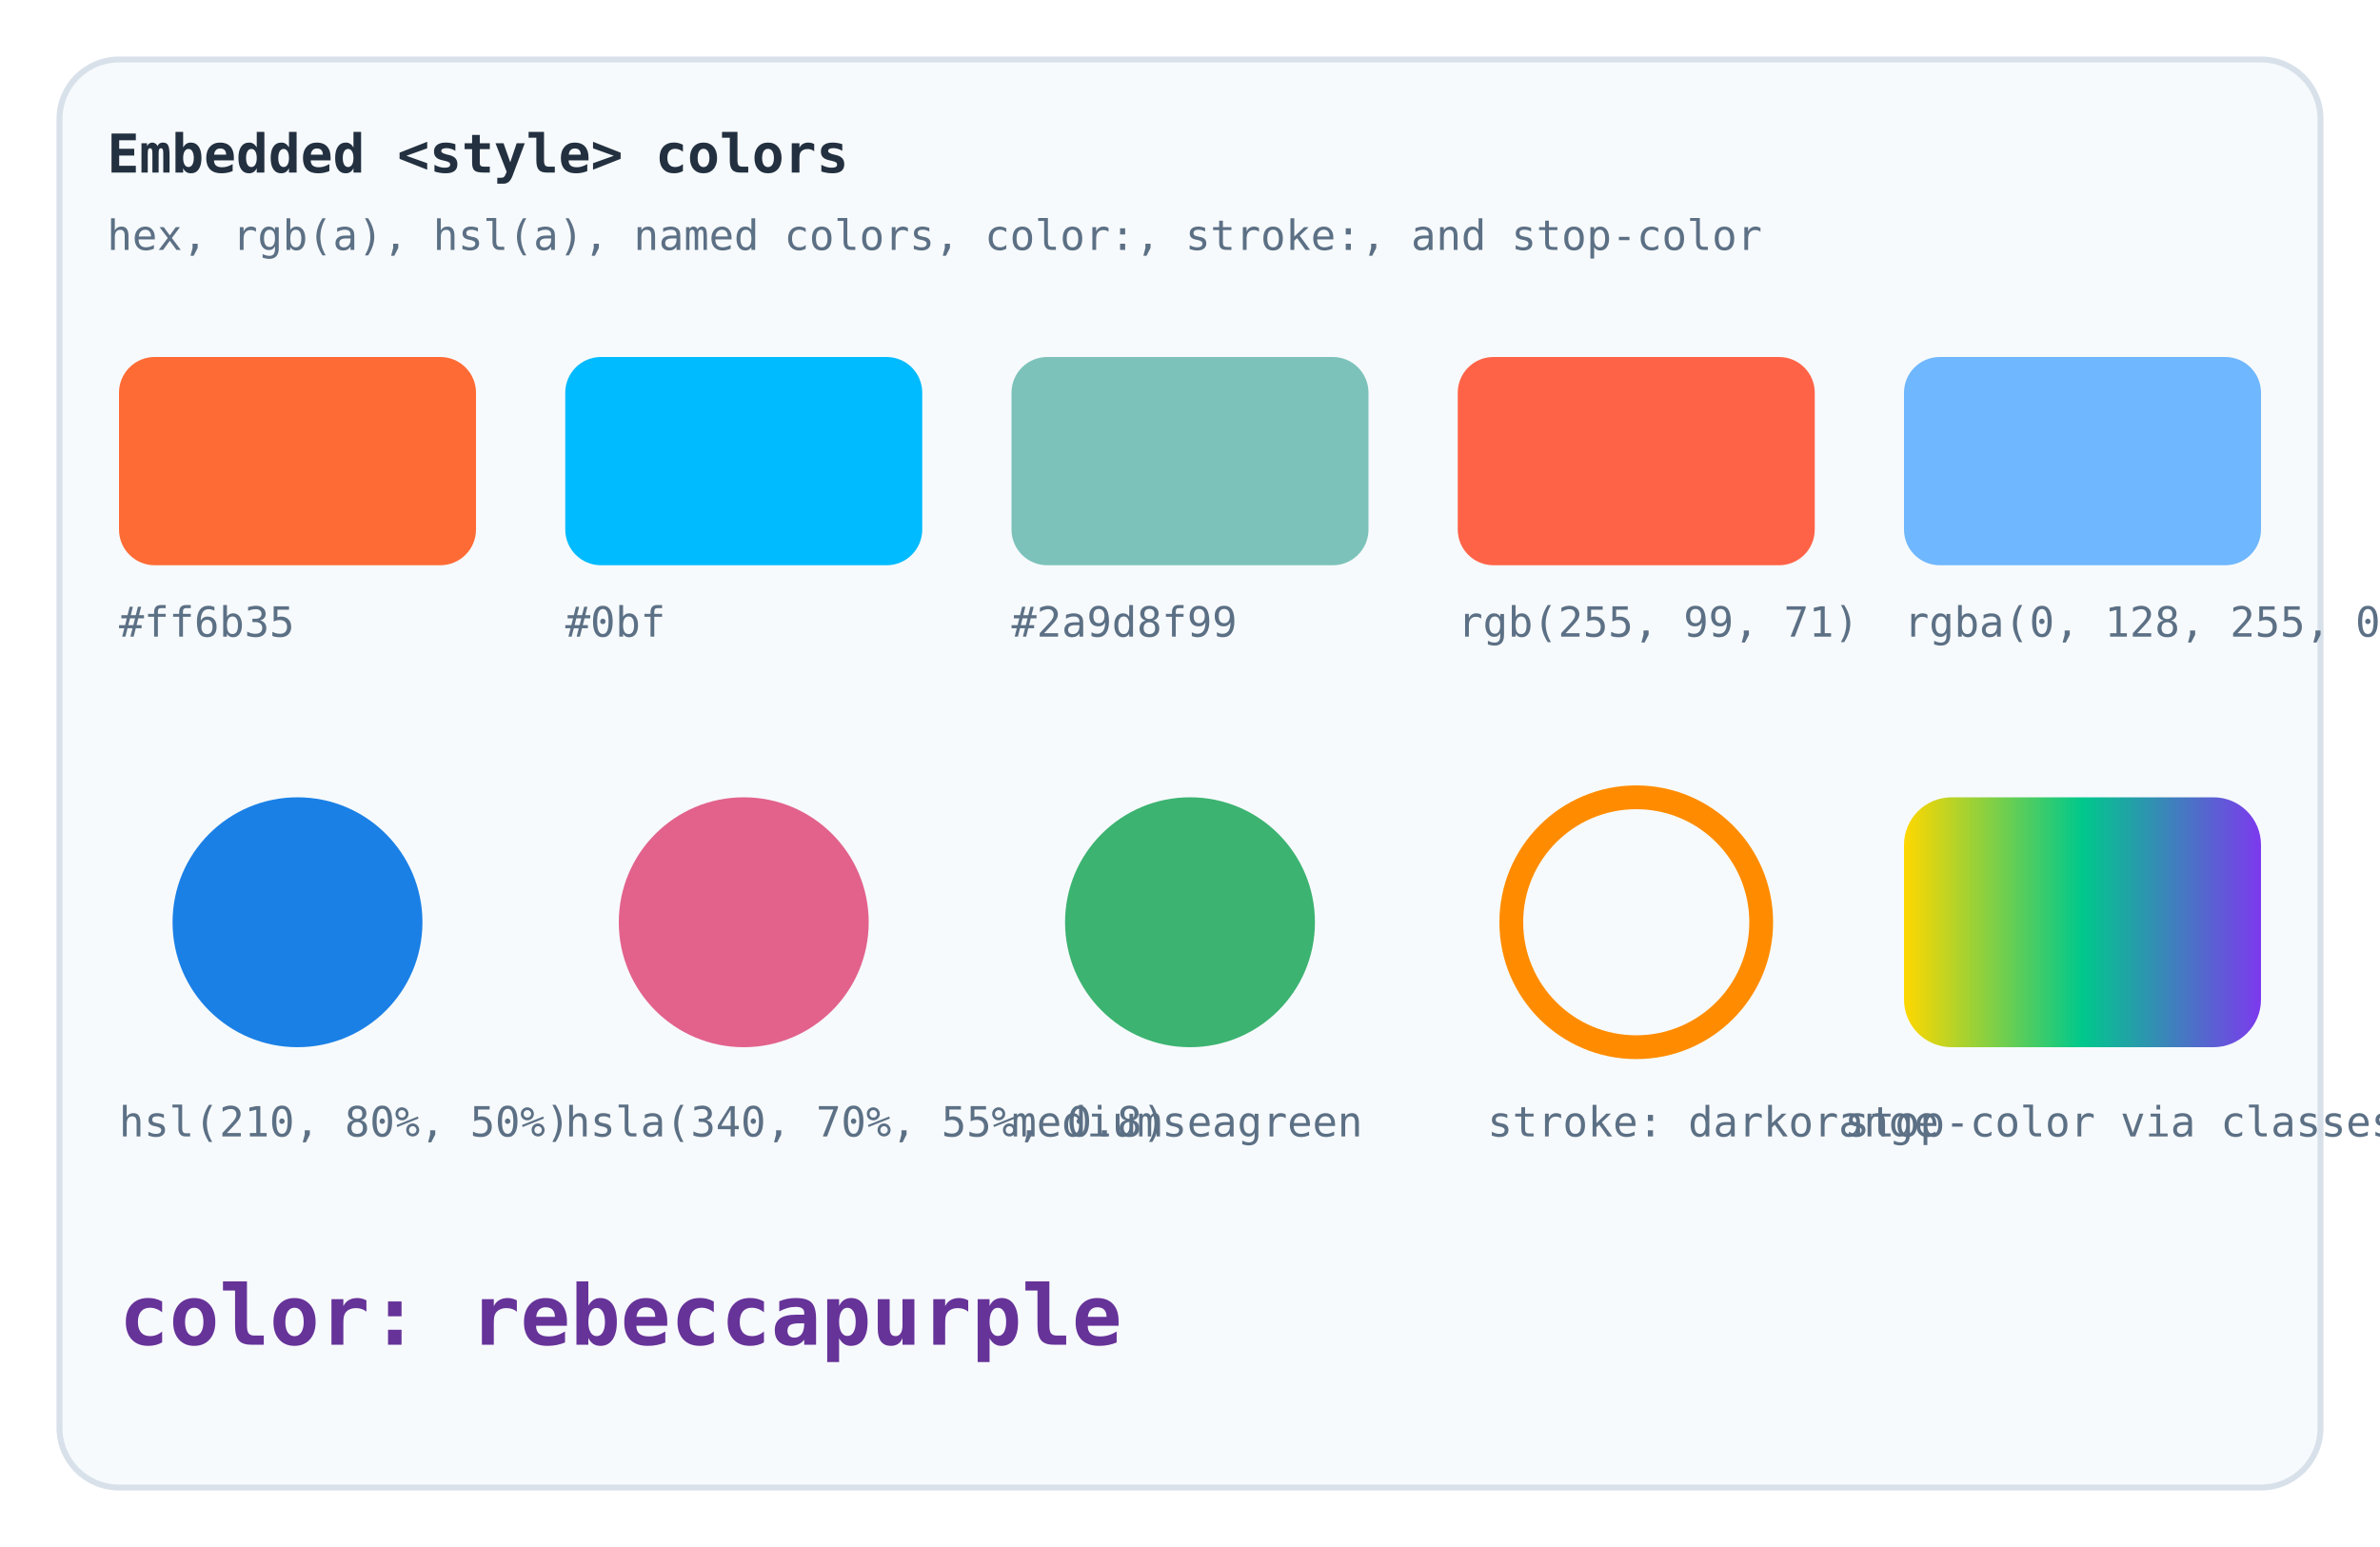
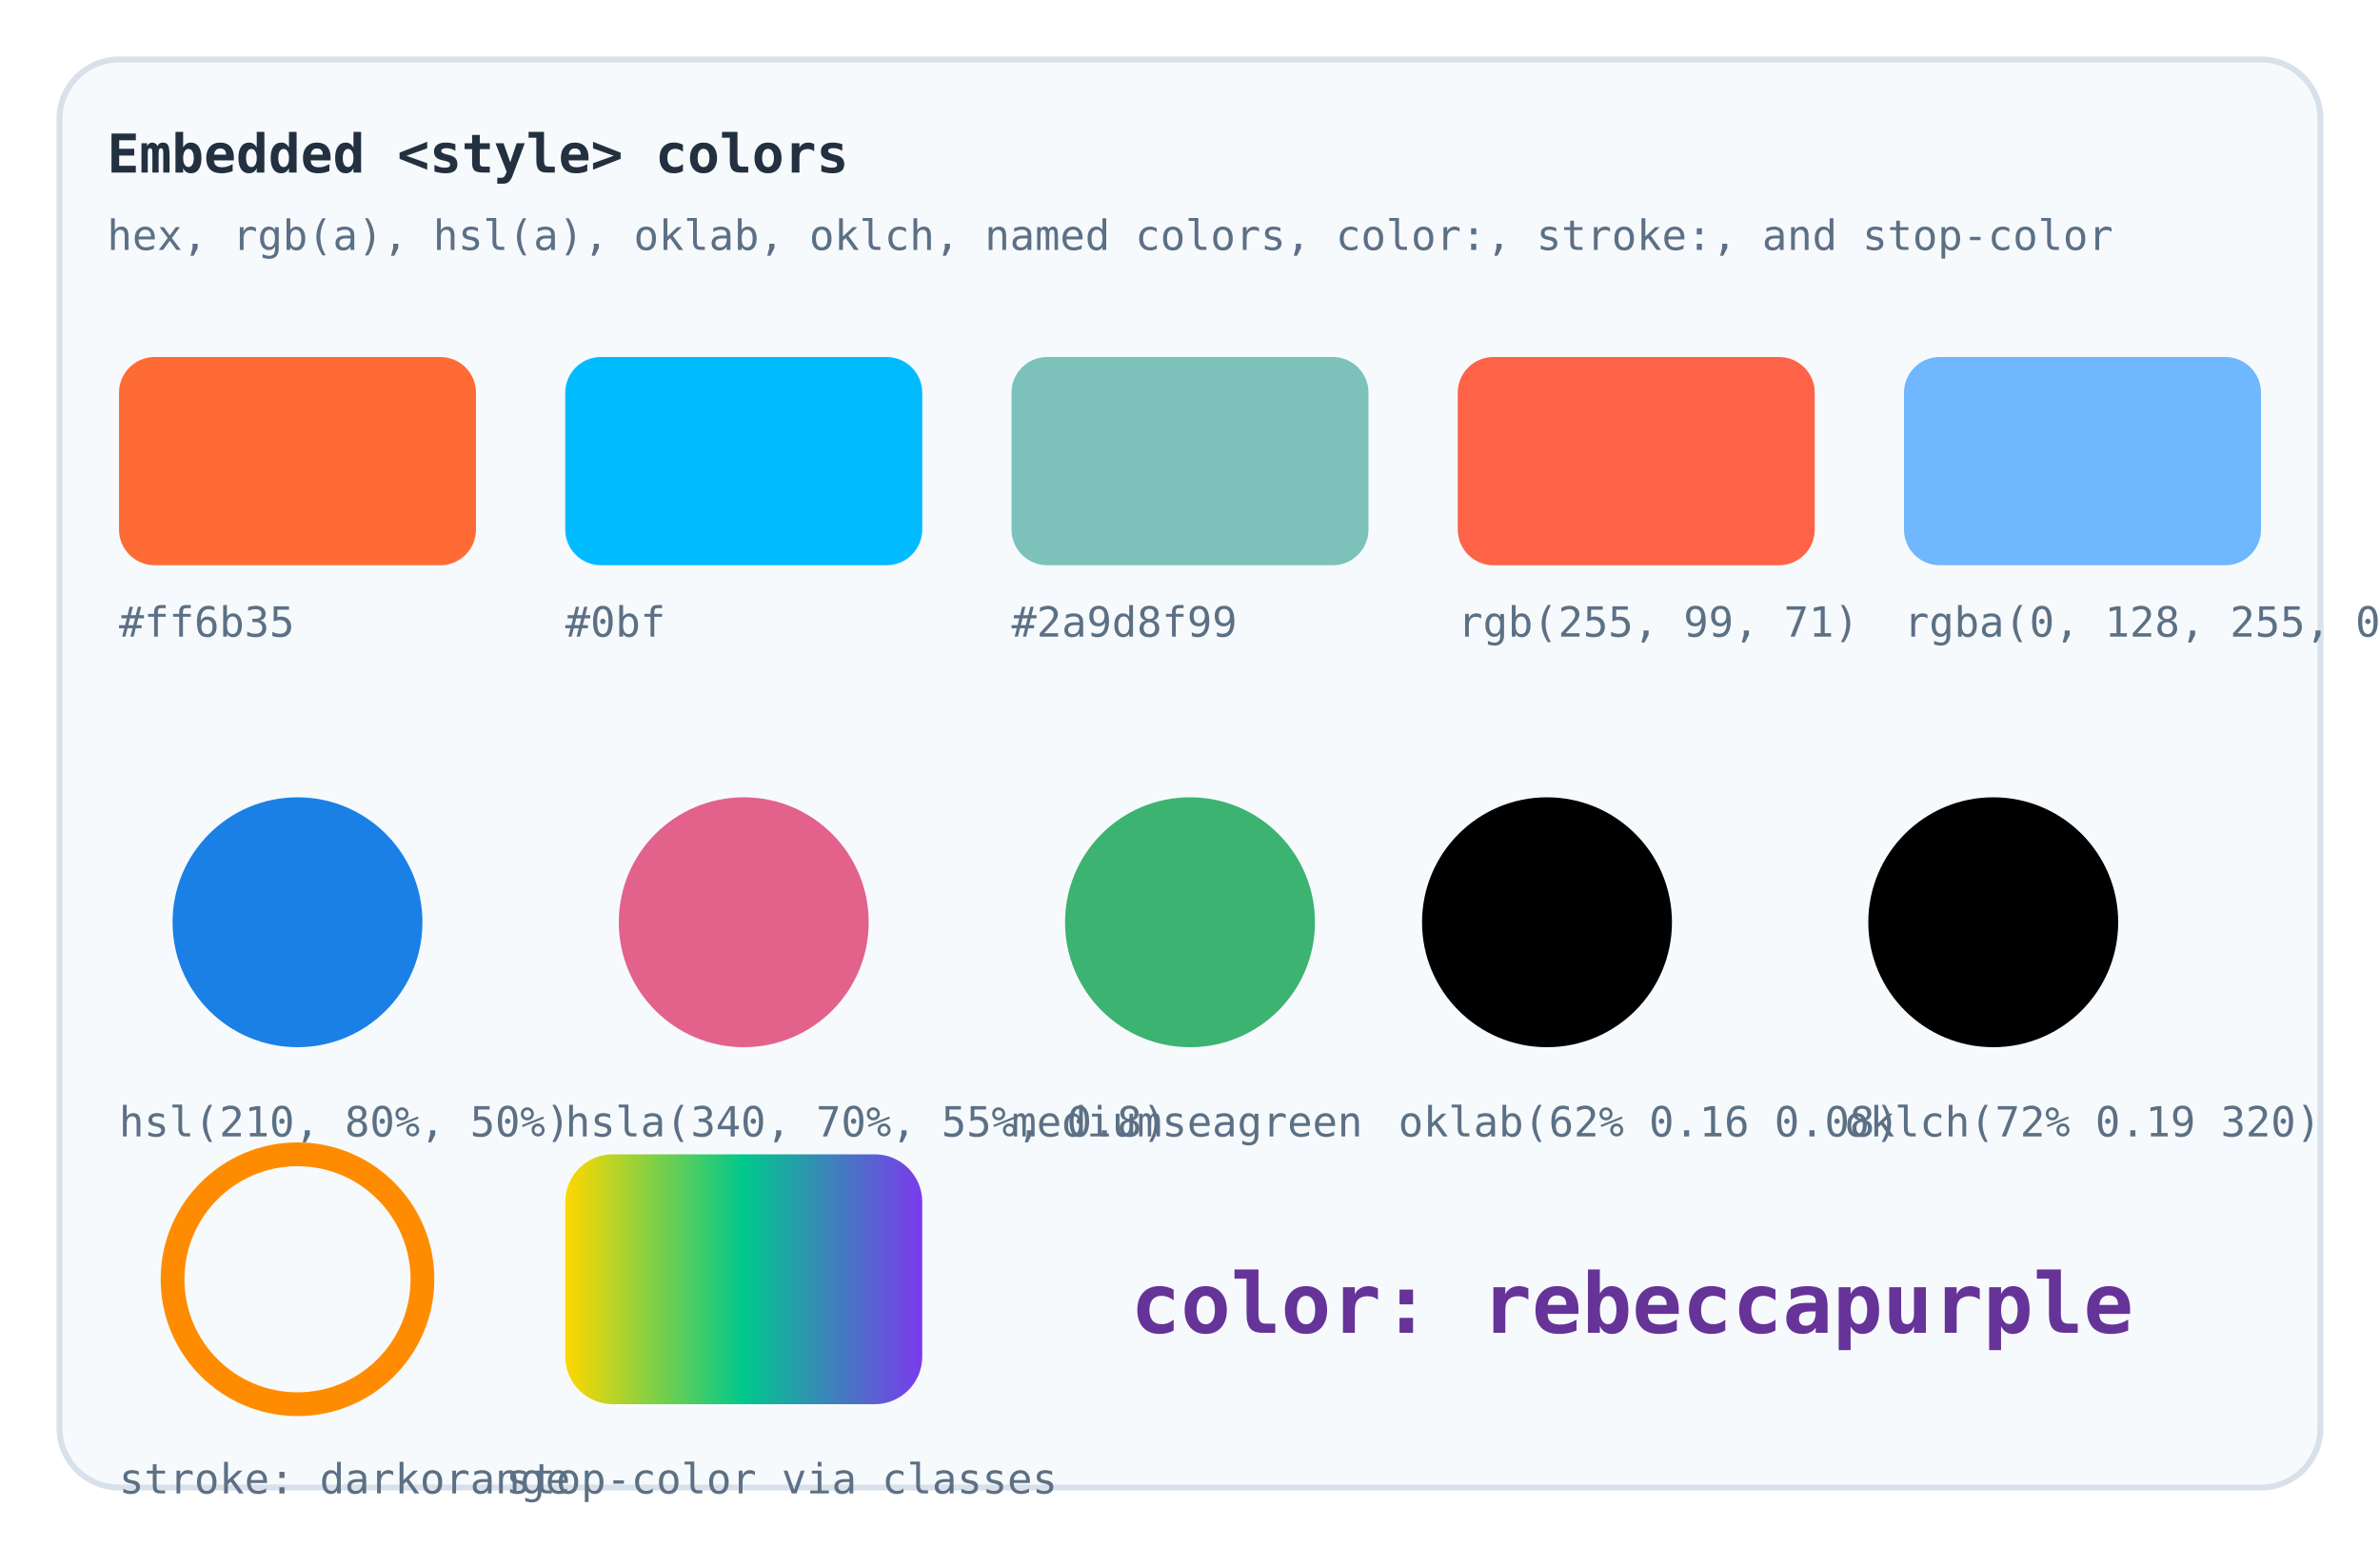
<svg xmlns="http://www.w3.org/2000/svg" viewBox="0 0 800 520">
  <style>
    .label {
      fill: #223040;
      font: 600 18px monospace;
    }

    .subtle {
      fill: #5c7085;
      font: 14px monospace;
    }

    .hex-6 {
      fill: #ff6b35;
    }

    .hex-3 {
      fill: #0bf;
    }

    .hex-8 {
      fill: #2a9d8f99;
    }

    .rgb {
      fill: rgb(255, 99, 71);
    }

    .rgba {
      fill: rgba(0, 128, 255, 0.55);
    }

    .hsl {
      fill: hsl(210, 80%, 50%);
    }

    .hsla {
      fill: hsla(340, 70%, 55%, 0.8);
    }

    .named {
      fill: mediumseagreen;
+     }
+ 
+     .oklab {
+       fill: oklab(62% 0.16 0.08);
+     }
+ 
+     .oklch {
+       fill: oklch(72% 0.19 320);
    }

    .stroke-only {
      fill: none;
      stroke: darkorange;
      stroke-width: 8;
    }

    .uses-color {
      color: rebeccapurple;
      fill: currentColor;
      font: 700 28px monospace;
    }

    .gradient-start {
      stop-color: gold;
    }

    .gradient-mid {
      stop-color: rgb(0, 200, 140);
    }

    .gradient-end {
      stop-color: #7c3aed;
    }

    .panel {
      fill: #f7fafc;
      stroke: #d8e1ea;
      stroke-width: 2;
    }

    .ignore-me {
      display: block;
      animation-name: red;
    }

    @media (prefers-color-scheme: dark) {
      .hex-6 {
        fill: #ffd166;
      }

      .uses-color {
        color: plum;
      }
    }
  </style>
  <defs>
    <linearGradient id="style-gradient" x1="0%" y1="0%" x2="100%" y2="0%">
      <stop class="gradient-start" offset="0%" />
      <stop class="gradient-mid" offset="50%" />
      <stop class="gradient-end" offset="100%" />
    </linearGradient>
  </defs>
  <rect class="panel" x="20" y="20" width="760" height="480" rx="20" />
  <text class="label" x="36" y="58">Embedded &lt;style&gt; colors</text>
-   <text class="subtle" x="36" y="84">hex, rgb(a), hsl(a), named colors, color:, stroke:, and stop-color</text>
+   <text class="subtle" x="36" y="84">hex, rgb(a), hsl(a), oklab, oklch, named colors, color:, stroke:, and stop-color</text>
  <rect class="hex-6" x="40" y="120" width="120" height="70" rx="12" />
  <text class="subtle" x="40" y="214">#ff6b35</text>
  <rect class="hex-3" x="190" y="120" width="120" height="70" rx="12" />
  <text class="subtle" x="190" y="214">#0bf</text>
  <rect class="hex-8" x="340" y="120" width="120" height="70" rx="12" />
  <text class="subtle" x="340" y="214">#2a9d8f99</text>
  <rect class="rgb" x="490" y="120" width="120" height="70" rx="12" />
  <text class="subtle" x="490" y="214">rgb(255, 99, 71)</text>
  <rect class="rgba" x="640" y="120" width="120" height="70" rx="12" />
  <text class="subtle" x="640" y="214">rgba(0, 128, 255, 0.55)</text>
  <circle class="hsl" cx="100" cy="310" r="42" />
  <text class="subtle" x="40" y="382">hsl(210, 80%, 50%)</text>
  <circle class="hsla" cx="250" cy="310" r="42" />
  <text class="subtle" x="190" y="382">hsla(340, 70%, 55%, 0.8)</text>
  <circle class="named" cx="400" cy="310" r="42" />
  <text class="subtle" x="340" y="382">mediumseagreen</text>
-   <circle class="stroke-only" cx="550" cy="310" r="42" />
-   <text class="subtle" x="500" y="382">stroke: darkorange</text>
-   <rect x="640" y="268" width="120" height="84" rx="16" fill="url(#style-gradient)" />
-   <text class="subtle" x="620" y="382">stop-color via classes</text>
-   <text class="uses-color" x="40" y="452">color: rebeccapurple</text>
+   <circle class="oklab" cx="520" cy="310" r="42" />
+   <text class="subtle" x="470" y="382">oklab(62% 0.16 0.08)</text>
+   <circle class="oklch" cx="670" cy="310" r="42" />
+   <text class="subtle" x="620" y="382">oklch(72% 0.19 320)</text>
+   <circle class="stroke-only" cx="100" cy="430" r="42" />
+   <text class="subtle" x="40" y="502">stroke: darkorange</text>
+   <rect x="190" y="388" width="120" height="84" rx="16" fill="url(#style-gradient)" />
+   <text class="subtle" x="170" y="502">stop-color via classes</text>
+   <text class="uses-color" x="380" y="448">color: rebeccapurple</text>
</svg>
